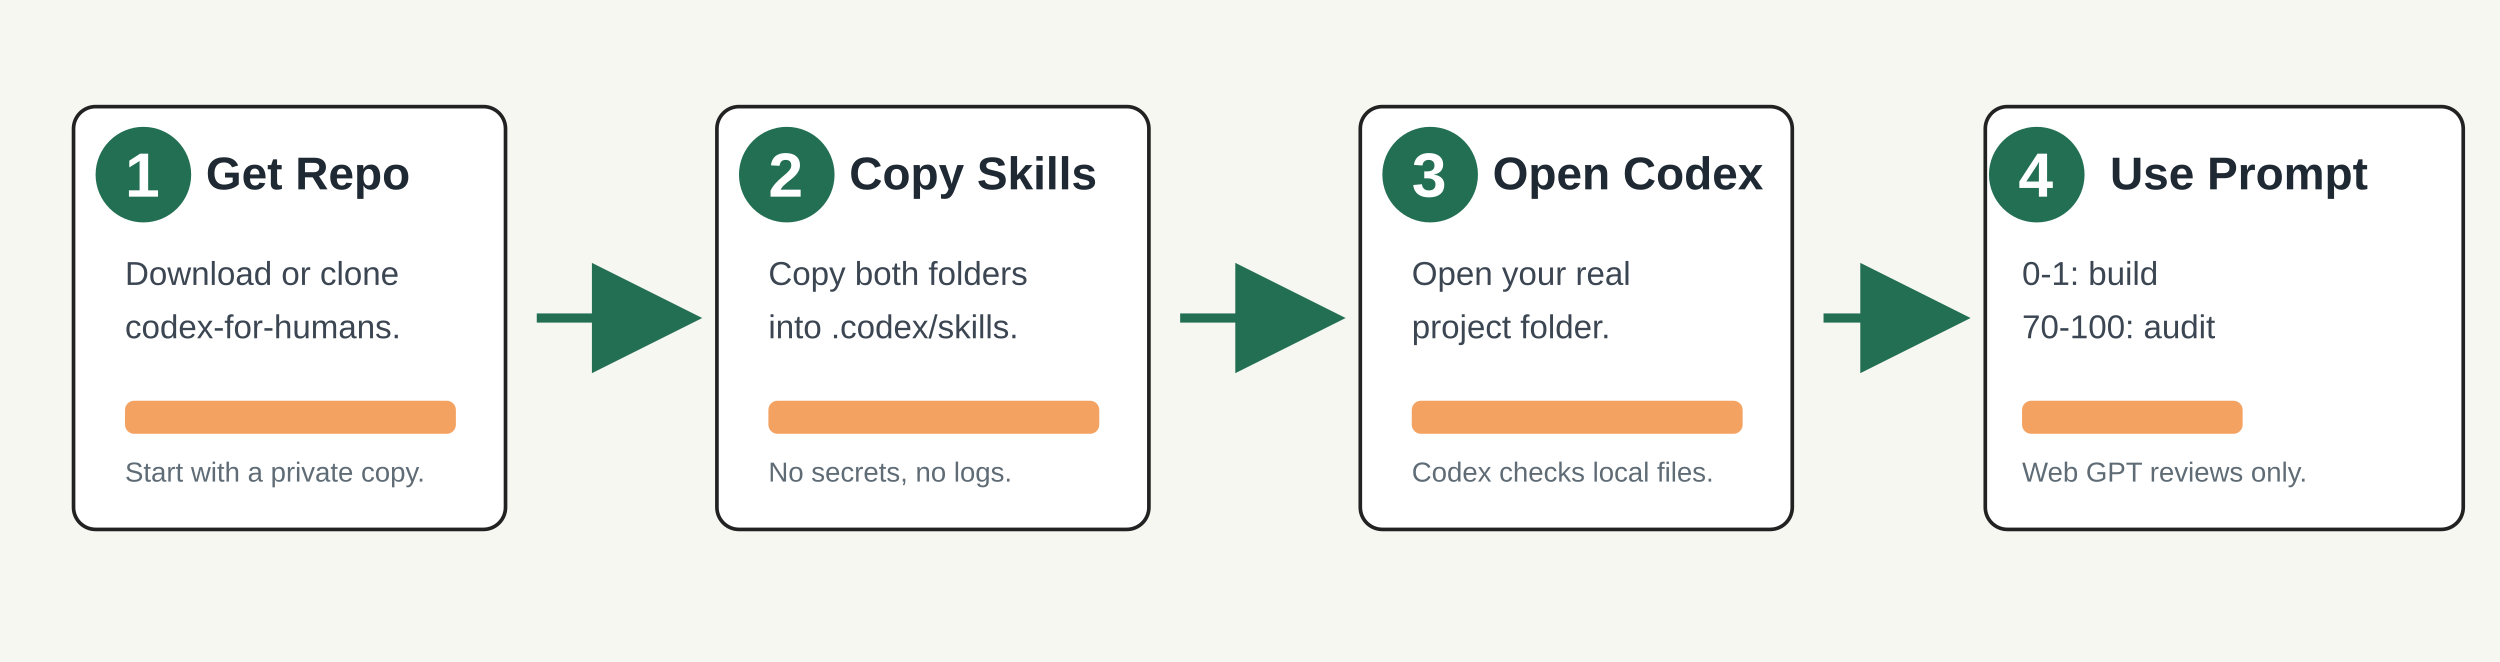
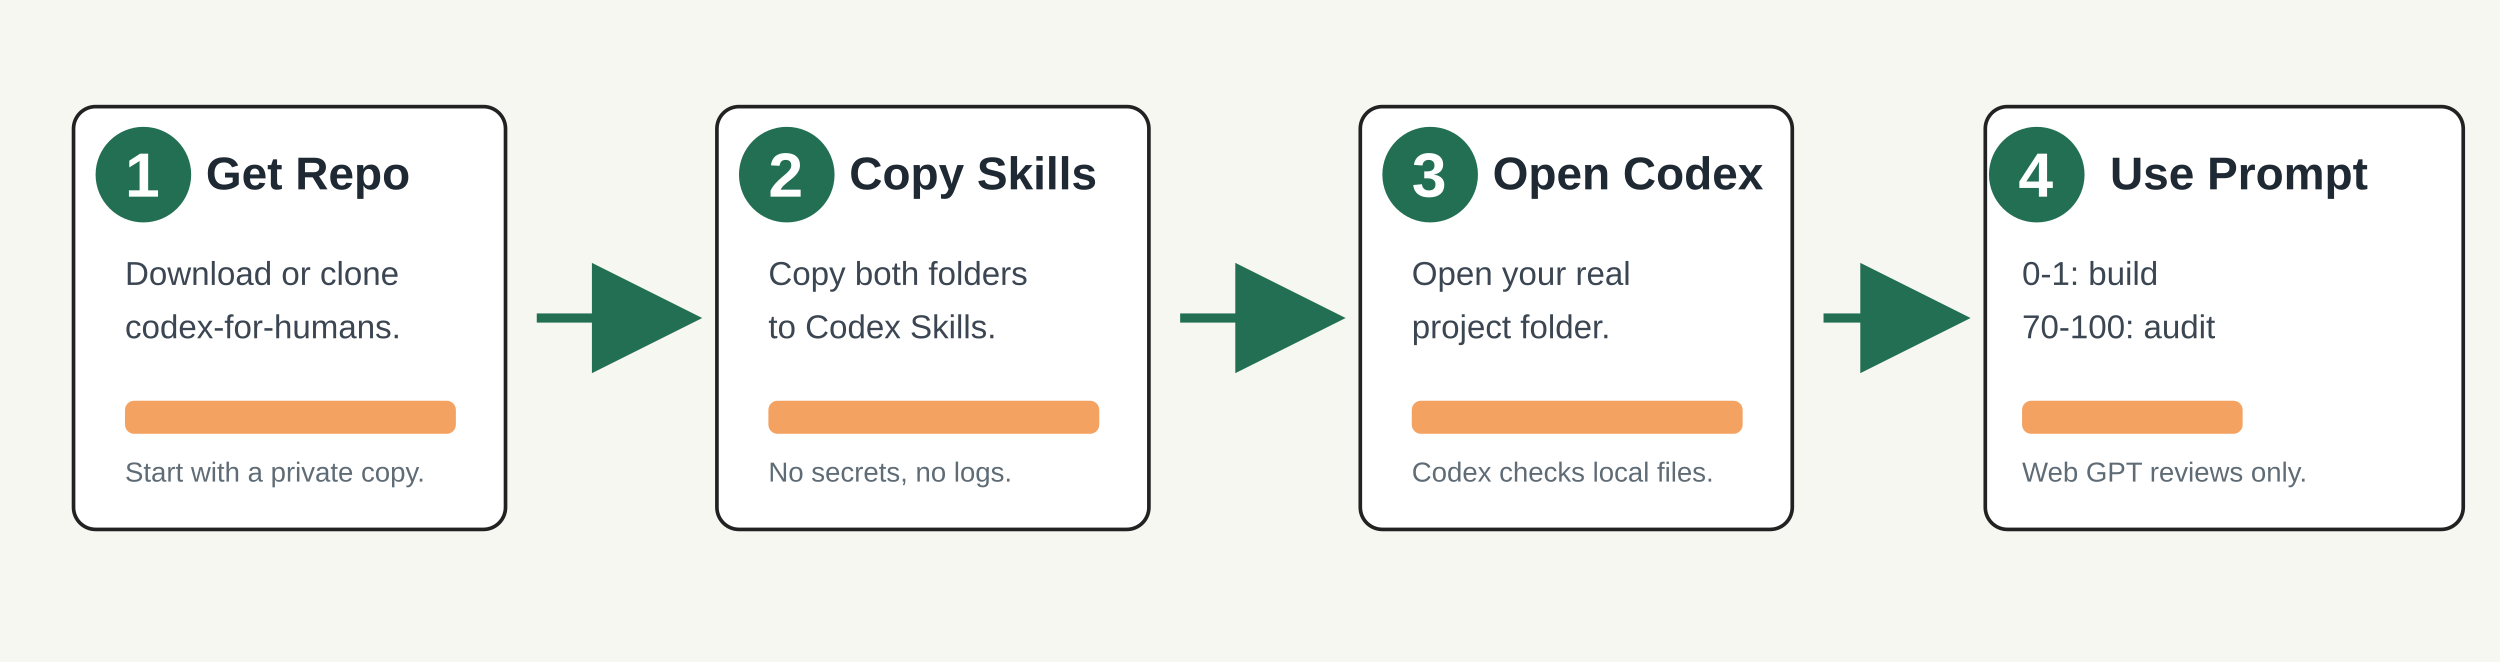
<svg xmlns="http://www.w3.org/2000/svg" width="1360" height="360" viewBox="0 0 1360 360" role="img" aria-labelledby="title desc">
  <rect width="1360" height="360" fill="#f7f7f2" />
  <style>
    .card { fill: #ffffff; stroke: #222222; stroke-width: 2; }
    .num { font: 700 34px Arial, sans-serif; fill: #ffffff; }
    .title { font: 700 25px Arial, sans-serif; fill: #1f2933; }
    .body { font: 18px Arial, sans-serif; fill: #3b4652; }
    .arrow { stroke: #226f54; stroke-width: 5; fill: none; marker-end: url(#arrowhead); }
    .badge { fill: #226f54; }
    .accent { fill: #f4a261; }
    .small { font: 15px Arial, sans-serif; fill: #5f6c76; }
  </style>
  <defs>
    <marker id="arrowhead" markerWidth="12" markerHeight="12" refX="10" refY="6" orient="auto">
      <path d="M 0 0 L 12 6 L 0 12 z" fill="#226f54" />
    </marker>
  </defs>
  <rect class="card" x="40" y="58" width="235" height="230" rx="12" />
  <circle class="badge" cx="78" cy="95" r="26" />
  <text class="num" x="68" y="107">1</text>
  <text class="title" x="112" y="103">Get Repo</text>
  <text class="body" x="68" y="155">Download or clone</text>
  <text class="body" x="68" y="184">codex-for-humans.</text>
  <rect class="accent" x="68" y="218" width="180" height="18" rx="5" />
  <text class="small" x="68" y="262">Start with a private copy.</text>
  <path class="arrow" d="M 292 173 L 372 173" />
  <rect class="card" x="390" y="58" width="235" height="230" rx="12" />
  <circle class="badge" cx="428" cy="95" r="26" />
  <text class="num" x="418" y="107">2</text>
  <text class="title" x="462" y="103">Copy Skills</text>
  <text class="body" x="418" y="155">Copy both folders</text>
-   <text class="body" x="418" y="184">into .codex/skills.</text>
+   <text class="body" x="418" y="184">to Codex Skills.</text>
  <rect class="accent" x="418" y="218" width="180" height="18" rx="5" />
  <text class="small" x="418" y="262">No secrets, no logs.</text>
  <path class="arrow" d="M 642 173 L 722 173" />
  <rect class="card" x="740" y="58" width="235" height="230" rx="12" />
  <circle class="badge" cx="778" cy="95" r="26" />
  <text class="num" x="768" y="107">3</text>
  <text class="title" x="812" y="103">Open Codex</text>
  <text class="body" x="768" y="155">Open your real</text>
  <text class="body" x="768" y="184">project folder.</text>
  <rect class="accent" x="768" y="218" width="180" height="18" rx="5" />
  <text class="small" x="768" y="262">Codex checks local files.</text>
  <path class="arrow" d="M 992 173 L 1062 173" />
  <rect class="card" x="1080" y="58" width="260" height="230" rx="12" />
  <circle class="badge" cx="1108" cy="95" r="26" />
  <text class="num" x="1098" y="107">4</text>
  <text class="title" x="1218" y="103" text-anchor="middle">Use Prompt</text>
  <text class="body" x="1100" y="155">0-1: build</text>
  <text class="body" x="1100" y="184">70-100: audit</text>
  <rect class="accent" x="1100" y="218" width="120" height="18" rx="5" />
  <text class="small" x="1100" y="262">Web GPT reviews only.</text>
</svg>
